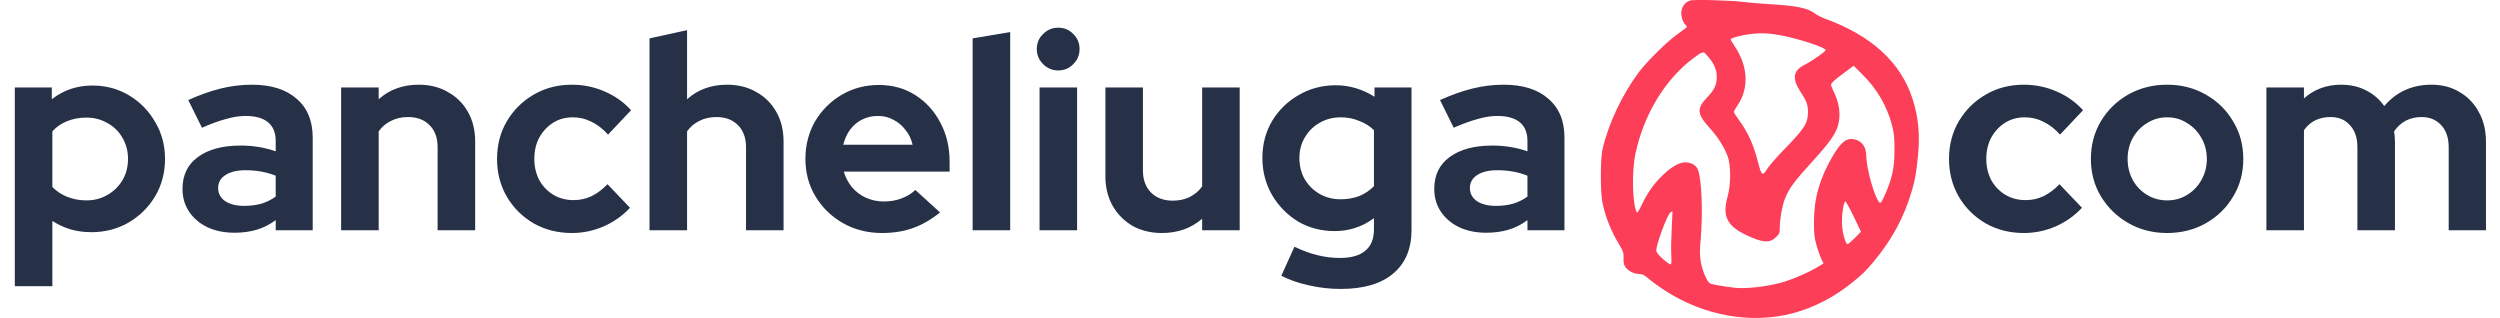
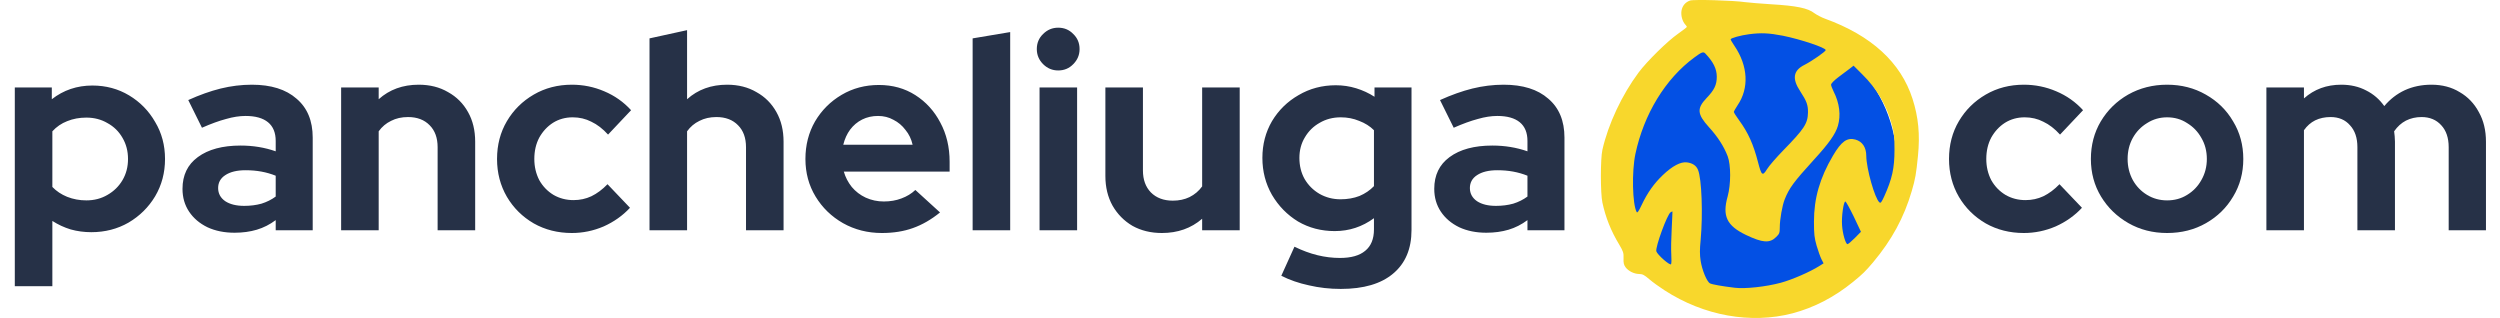
<svg xmlns="http://www.w3.org/2000/svg" width="228" height="29" viewBox="0 0 228 29" fill="none">
-   <path d="M154.135 0.049C153.716 0.195 153.444 0.506 153.356 0.954C153.278 1.381 153.424 1.936 153.687 2.227C153.775 2.325 153.843 2.422 153.843 2.451C153.843 2.49 153.482 2.762 153.044 3.073C152.09 3.734 150.21 5.582 149.441 6.612C147.921 8.654 146.665 11.328 146.139 13.661C145.954 14.459 145.954 17.628 146.139 18.474C146.431 19.835 146.918 21.06 147.678 22.315C148.038 22.927 148.087 23.063 148.067 23.549C148.048 23.977 148.096 24.162 148.252 24.376C148.515 24.726 149.022 24.979 149.489 24.988C149.791 24.988 149.966 25.076 150.414 25.465C150.716 25.727 151.35 26.184 151.807 26.476C155.391 28.8 159.677 29.568 163.475 28.576C165.453 28.051 167.274 27.108 168.988 25.718C169.874 24.998 170.128 24.745 170.829 23.919C172.524 21.897 173.644 19.845 174.355 17.414C174.676 16.316 174.754 15.878 174.919 14.206C175.114 12.271 174.958 10.676 174.423 9.014C173.361 5.698 170.673 3.238 166.436 1.702C166.115 1.586 165.677 1.352 165.462 1.197C164.878 0.74 163.836 0.526 161.537 0.39C160.602 0.331 159.531 0.244 159.151 0.195C158.109 0.04 154.476 -0.067 154.135 0.049ZM162.599 3.258C164.225 3.588 166.504 4.347 166.504 4.57C166.504 4.697 165.229 5.582 164.576 5.912C163.534 6.428 163.417 7.176 164.186 8.333C164.771 9.228 164.897 9.578 164.888 10.258C164.868 11.27 164.556 11.746 162.609 13.739C161.995 14.371 161.342 15.12 161.157 15.421C160.739 16.092 160.651 16.024 160.329 14.78C159.911 13.165 159.433 12.096 158.606 10.968C158.343 10.608 158.128 10.268 158.128 10.21C158.128 10.151 158.284 9.879 158.469 9.597C159.531 8.042 159.424 6.019 158.187 4.191C157.992 3.909 157.836 3.637 157.836 3.588C157.836 3.472 158.761 3.219 159.511 3.122C160.612 2.976 161.342 3.015 162.599 3.258ZM155.528 4.882C156.258 5.65 156.57 6.282 156.57 7.001C156.57 7.74 156.346 8.207 155.635 8.946C154.739 9.889 154.778 10.404 155.849 11.59C156.658 12.475 157.213 13.341 157.563 14.245C157.865 15.052 157.865 16.802 157.563 17.91C157.057 19.699 157.476 20.584 159.239 21.43C160.748 22.149 161.401 22.198 161.985 21.615C162.287 21.323 162.316 21.235 162.316 20.73C162.316 20.02 162.54 18.746 162.764 18.183C163.173 17.152 163.583 16.598 165.414 14.585C166.797 13.078 167.391 12.232 167.615 11.483C167.897 10.511 167.771 9.422 167.225 8.343C167.099 8.09 166.991 7.808 166.991 7.711C167.001 7.614 167.284 7.322 167.644 7.05C167.995 6.778 168.452 6.437 168.667 6.282L169.046 5.99L169.826 6.768C171.17 8.08 172.085 9.656 172.553 11.425C172.738 12.145 172.777 12.543 172.777 13.661C172.777 15.363 172.562 16.306 171.842 17.91C171.588 18.455 171.52 18.552 171.403 18.455C170.985 18.105 170.215 15.382 170.205 14.225C170.205 13.438 169.845 12.903 169.212 12.728C168.452 12.524 167.936 12.893 167.167 14.196C165.969 16.228 165.433 18.076 165.433 20.215C165.433 21.372 165.472 21.683 165.677 22.412C165.813 22.869 166.008 23.423 166.115 23.637L166.31 24.016L165.939 24.25C165.063 24.804 163.446 25.504 162.414 25.786C161.04 26.155 159.151 26.359 158.206 26.243C157.008 26.097 156.141 25.941 155.956 25.844C155.664 25.698 155.226 24.619 155.099 23.793C155.012 23.229 155.012 22.752 155.099 21.887C155.314 19.553 155.197 16.277 154.856 15.489C154.7 15.1 154.359 14.877 153.853 14.809C153.288 14.731 152.518 15.139 151.651 15.966C150.863 16.714 150.249 17.57 149.713 18.707C149.45 19.262 149.324 19.446 149.265 19.34C148.876 18.63 148.807 15.664 149.148 14.04C149.918 10.414 151.885 7.176 154.525 5.241C155.197 4.745 155.343 4.687 155.528 4.882ZM169.066 19.758L169.718 21.138L169.163 21.702C168.852 22.013 168.559 22.266 168.491 22.266C168.326 22.266 168.043 21.323 167.995 20.535C167.936 19.748 168.131 18.377 168.296 18.377C168.355 18.377 168.696 18.999 169.066 19.758ZM152.46 20.856C152.411 21.712 152.392 22.762 152.421 23.19C152.45 23.617 152.44 24.026 152.401 24.094C152.304 24.25 151.145 23.229 151.057 22.918C150.96 22.519 152.06 19.524 152.362 19.359C152.45 19.31 152.528 19.271 152.528 19.281C152.538 19.291 152.499 20.001 152.46 20.856Z" fill="#FC3E59" />
+   <circle cx="160" cy="15" r="13" fill="#0350E4" />
+   <path d="M154.135 0.049C153.716 0.195 153.444 0.506 153.356 0.954C153.278 1.381 153.424 1.936 153.687 2.227C153.775 2.325 153.843 2.422 153.843 2.451C153.843 2.49 153.482 2.762 153.044 3.073C152.09 3.734 150.21 5.582 149.441 6.612C147.921 8.654 146.665 11.328 146.139 13.661C145.954 14.459 145.954 17.628 146.139 18.474C146.431 19.835 146.918 21.06 147.678 22.315C148.038 22.927 148.087 23.063 148.067 23.549C148.048 23.977 148.096 24.162 148.252 24.376C148.515 24.726 149.022 24.979 149.489 24.988C149.791 24.988 149.966 25.076 150.414 25.465C150.716 25.727 151.35 26.184 151.807 26.476C155.391 28.8 159.677 29.568 163.475 28.576C165.453 28.051 167.274 27.108 168.988 25.718C169.874 24.998 170.128 24.745 170.829 23.919C172.524 21.897 173.644 19.845 174.355 17.414C174.676 16.316 174.754 15.878 174.919 14.206C175.114 12.271 174.958 10.676 174.423 9.014C173.361 5.698 170.673 3.238 166.436 1.702C166.115 1.586 165.677 1.352 165.462 1.197C164.878 0.74 163.836 0.526 161.537 0.39C160.602 0.331 159.531 0.244 159.151 0.195C158.109 0.04 154.476 -0.067 154.135 0.049ZM162.599 3.258C164.225 3.588 166.504 4.347 166.504 4.57C166.504 4.697 165.229 5.582 164.576 5.912C163.534 6.428 163.417 7.176 164.186 8.333C164.771 9.228 164.897 9.578 164.888 10.258C164.868 11.27 164.556 11.746 162.609 13.739C161.995 14.371 161.342 15.12 161.157 15.421C160.739 16.092 160.651 16.024 160.329 14.78C159.911 13.165 159.433 12.096 158.606 10.968C158.343 10.608 158.128 10.268 158.128 10.21C158.128 10.151 158.284 9.879 158.469 9.597C159.531 8.042 159.424 6.019 158.187 4.191C157.992 3.909 157.836 3.637 157.836 3.588C157.836 3.472 158.761 3.219 159.511 3.122C160.612 2.976 161.342 3.015 162.599 3.258ZM155.528 4.882C156.258 5.65 156.57 6.282 156.57 7.001C156.57 7.74 156.346 8.207 155.635 8.946C154.739 9.889 154.778 10.404 155.849 11.59C156.658 12.475 157.213 13.341 157.563 14.245C157.865 15.052 157.865 16.802 157.563 17.91C157.057 19.699 157.476 20.584 159.239 21.43C160.748 22.149 161.401 22.198 161.985 21.615C162.287 21.323 162.316 21.235 162.316 20.73C162.316 20.02 162.54 18.746 162.764 18.183C163.173 17.152 163.583 16.598 165.414 14.585C166.797 13.078 167.391 12.232 167.615 11.483C167.897 10.511 167.771 9.422 167.225 8.343C167.099 8.09 166.991 7.808 166.991 7.711C167.001 7.614 167.284 7.322 167.644 7.05C167.995 6.778 168.452 6.437 168.667 6.282L169.046 5.99L169.826 6.768C171.17 8.08 172.085 9.656 172.553 11.425C172.738 12.145 172.777 12.543 172.777 13.661C172.777 15.363 172.562 16.306 171.842 17.91C171.588 18.455 171.52 18.552 171.403 18.455C170.985 18.105 170.215 15.382 170.205 14.225C170.205 13.438 169.845 12.903 169.212 12.728C168.452 12.524 167.936 12.893 167.167 14.196C165.969 16.228 165.433 18.076 165.433 20.215C165.433 21.372 165.472 21.683 165.677 22.412C165.813 22.869 166.008 23.423 166.115 23.637L166.31 24.016L165.939 24.25C165.063 24.804 163.446 25.504 162.414 25.786C161.04 26.155 159.151 26.359 158.206 26.243C157.008 26.097 156.141 25.941 155.956 25.844C155.664 25.698 155.226 24.619 155.099 23.793C155.012 23.229 155.012 22.752 155.099 21.887C155.314 19.553 155.197 16.277 154.856 15.489C154.7 15.1 154.359 14.877 153.853 14.809C153.288 14.731 152.518 15.139 151.651 15.966C150.863 16.714 150.249 17.57 149.713 18.707C149.45 19.262 149.324 19.446 149.265 19.34C148.876 18.63 148.807 15.664 149.148 14.04C149.918 10.414 151.885 7.176 154.525 5.241C155.197 4.745 155.343 4.687 155.528 4.882ZM169.066 19.758L169.718 21.138L169.163 21.702C168.852 22.013 168.559 22.266 168.491 22.266C168.326 22.266 168.043 21.323 167.995 20.535C167.936 19.748 168.131 18.377 168.296 18.377C168.355 18.377 168.696 18.999 169.066 19.758ZM152.46 20.856C152.411 21.712 152.392 22.762 152.421 23.19C152.45 23.617 152.44 24.026 152.401 24.094C152.304 24.25 151.145 23.229 151.057 22.918C150.96 22.519 152.06 19.524 152.362 19.359C152.45 19.31 152.528 19.271 152.528 19.281C152.538 19.291 152.499 20.001 152.46 20.856Z" fill="#F8D72C" />
  <path d="M1.35 26.1V7.975H4.725V9.05C5.792 8.217 7.025 7.8 8.425 7.8C9.658 7.8 10.775 8.1 11.775 8.7C12.775 9.3 13.567 10.108 14.15 11.125C14.75 12.125 15.05 13.25 15.05 14.5C15.05 15.75 14.75 16.883 14.15 17.9C13.55 18.9 12.742 19.7 11.725 20.3C10.708 20.883 9.575 21.175 8.325 21.175C7.675 21.175 7.05 21.092 6.45 20.925C5.85 20.742 5.292 20.483 4.775 20.15V26.1H1.35ZM7.875 18.275C8.592 18.275 9.233 18.108 9.8 17.775C10.383 17.442 10.842 16.992 11.175 16.425C11.508 15.858 11.675 15.217 11.675 14.5C11.675 13.783 11.508 13.142 11.175 12.575C10.842 11.992 10.383 11.542 9.8 11.225C9.233 10.892 8.592 10.725 7.875 10.725C7.242 10.725 6.658 10.833 6.125 11.05C5.608 11.25 5.158 11.558 4.775 11.975V17.05C5.142 17.433 5.592 17.733 6.125 17.95C6.675 18.167 7.258 18.275 7.875 18.275ZM21.394 21.225C20.46 21.225 19.635 21.058 18.919 20.725C18.202 20.375 17.644 19.9 17.244 19.3C16.844 18.7 16.644 18.008 16.644 17.225C16.644 15.975 17.11 15.008 18.044 14.325C18.994 13.625 20.294 13.275 21.944 13.275C23.077 13.275 24.144 13.45 25.144 13.8V12.85C25.144 12.1 24.91 11.533 24.444 11.15C23.977 10.767 23.294 10.575 22.394 10.575C21.844 10.575 21.252 10.667 20.619 10.85C19.985 11.017 19.252 11.283 18.419 11.65L17.169 9.125C18.202 8.658 19.185 8.308 20.119 8.075C21.069 7.842 22.019 7.725 22.969 7.725C24.719 7.725 26.077 8.15 27.044 9C28.027 9.833 28.519 11.017 28.519 12.55V21H25.144V20.075C24.61 20.475 24.035 20.767 23.419 20.95C22.802 21.133 22.127 21.225 21.394 21.225ZM19.894 17.15C19.894 17.65 20.11 18.05 20.544 18.35C20.977 18.633 21.552 18.775 22.269 18.775C22.835 18.775 23.36 18.708 23.844 18.575C24.327 18.425 24.76 18.208 25.144 17.925V16.025C24.727 15.858 24.294 15.733 23.844 15.65C23.394 15.567 22.91 15.525 22.394 15.525C21.61 15.525 20.994 15.675 20.544 15.975C20.11 16.258 19.894 16.65 19.894 17.15ZM31.111 21V7.975H34.536V9.05C35.519 8.167 36.736 7.725 38.186 7.725C39.202 7.725 40.094 7.95 40.861 8.4C41.644 8.833 42.252 9.442 42.686 10.225C43.119 10.992 43.336 11.892 43.336 12.925V21H39.911V13.425C39.911 12.575 39.669 11.908 39.186 11.425C38.702 10.925 38.044 10.675 37.211 10.675C36.627 10.675 36.111 10.792 35.661 11.025C35.211 11.242 34.836 11.558 34.536 11.975V21H31.111ZM52.155 21.25C50.872 21.25 49.713 20.958 48.68 20.375C47.647 19.775 46.83 18.967 46.23 17.95C45.63 16.917 45.33 15.767 45.33 14.5C45.33 13.217 45.63 12.067 46.23 11.05C46.83 10.033 47.647 9.225 48.68 8.625C49.713 8.025 50.872 7.725 52.155 7.725C53.188 7.725 54.172 7.925 55.105 8.325C56.055 8.725 56.872 9.3 57.555 10.05L55.455 12.275C54.972 11.742 54.463 11.35 53.93 11.1C53.413 10.833 52.847 10.7 52.23 10.7C51.563 10.7 50.963 10.867 50.43 11.2C49.913 11.533 49.497 11.983 49.18 12.55C48.88 13.117 48.73 13.767 48.73 14.5C48.73 15.2 48.88 15.842 49.18 16.425C49.497 16.992 49.93 17.442 50.48 17.775C51.03 18.092 51.638 18.25 52.305 18.25C52.888 18.25 53.43 18.133 53.93 17.9C54.447 17.65 54.938 17.283 55.405 16.8L57.455 18.95C56.788 19.667 55.988 20.233 55.055 20.65C54.122 21.05 53.155 21.25 52.155 21.25ZM59.236 21V3.5L62.661 2.75V9.05C63.644 8.167 64.861 7.725 66.311 7.725C67.327 7.725 68.219 7.95 68.986 8.4C69.769 8.833 70.377 9.442 70.811 10.225C71.244 10.992 71.461 11.892 71.461 12.925V21H68.036V13.425C68.036 12.575 67.794 11.908 67.311 11.425C66.827 10.925 66.169 10.675 65.336 10.675C64.752 10.675 64.236 10.792 63.786 11.025C63.336 11.242 62.961 11.558 62.661 11.975V21H59.236ZM80.43 21.25C79.13 21.25 77.947 20.95 76.88 20.35C75.83 19.75 74.997 18.942 74.38 17.925C73.763 16.908 73.455 15.767 73.455 14.5C73.455 13.233 73.747 12.092 74.33 11.075C74.93 10.058 75.738 9.25 76.755 8.65C77.772 8.05 78.905 7.75 80.155 7.75C81.405 7.75 82.513 8.058 83.48 8.675C84.447 9.292 85.205 10.125 85.755 11.175C86.322 12.225 86.605 13.417 86.605 14.75V15.65H76.955C77.105 16.167 77.347 16.633 77.68 17.05C78.03 17.467 78.455 17.792 78.955 18.025C79.472 18.258 80.022 18.375 80.605 18.375C81.188 18.375 81.722 18.283 82.205 18.1C82.705 17.917 83.13 17.658 83.48 17.325L85.73 19.375C84.93 20.025 84.105 20.5 83.255 20.8C82.422 21.1 81.48 21.25 80.43 21.25ZM76.905 13.2H83.23C83.113 12.683 82.897 12.233 82.58 11.85C82.28 11.45 81.913 11.142 81.48 10.925C81.063 10.692 80.597 10.575 80.08 10.575C79.547 10.575 79.063 10.683 78.63 10.9C78.197 11.117 77.83 11.425 77.53 11.825C77.247 12.208 77.038 12.667 76.905 13.2ZM88.704 21V3.5L92.129 2.925V21H88.704ZM94.807 21V7.975H98.232V21H94.807ZM96.507 6.425C95.974 6.425 95.515 6.233 95.132 5.85C94.749 5.467 94.557 5.008 94.557 4.475C94.557 3.925 94.749 3.467 95.132 3.1C95.515 2.717 95.974 2.525 96.507 2.525C97.057 2.525 97.515 2.717 97.882 3.1C98.265 3.467 98.457 3.925 98.457 4.475C98.457 5.008 98.265 5.467 97.882 5.85C97.515 6.233 97.057 6.425 96.507 6.425ZM105.961 21.25C104.961 21.25 104.069 21.033 103.286 20.6C102.519 20.15 101.911 19.533 101.461 18.75C101.027 17.967 100.811 17.067 100.811 16.05V7.975H104.236V15.55C104.236 16.383 104.477 17.05 104.961 17.55C105.461 18.05 106.127 18.3 106.961 18.3C107.527 18.3 108.036 18.192 108.486 17.975C108.952 17.742 109.336 17.417 109.636 17V7.975H113.061V21H109.636V19.95C108.636 20.817 107.411 21.25 105.961 21.25ZM122.28 26.35C121.28 26.35 120.313 26.242 119.38 26.025C118.447 25.825 117.605 25.533 116.855 25.15L118.055 22.5C118.772 22.85 119.472 23.108 120.155 23.275C120.838 23.442 121.522 23.525 122.205 23.525C123.222 23.525 123.988 23.308 124.505 22.875C125.038 22.442 125.305 21.792 125.305 20.925V19.9C124.238 20.683 123.047 21.075 121.73 21.075C120.497 21.075 119.38 20.783 118.38 20.2C117.397 19.6 116.605 18.792 116.005 17.775C115.422 16.758 115.13 15.633 115.13 14.4C115.13 13.167 115.422 12.05 116.005 11.05C116.605 10.05 117.413 9.258 118.43 8.675C119.447 8.075 120.58 7.775 121.83 7.775C122.463 7.775 123.08 7.867 123.68 8.05C124.28 8.233 124.838 8.492 125.355 8.825V7.975H128.73V20.975C128.73 22.692 128.172 24.017 127.055 24.95C125.955 25.883 124.363 26.35 122.28 26.35ZM122.255 18.175C122.888 18.175 123.463 18.075 123.98 17.875C124.497 17.658 124.938 17.358 125.305 16.975V11.875C124.938 11.508 124.488 11.225 123.955 11.025C123.438 10.808 122.88 10.7 122.28 10.7C121.563 10.7 120.922 10.867 120.355 11.2C119.788 11.517 119.338 11.958 119.005 12.525C118.672 13.075 118.505 13.7 118.505 14.4C118.505 15.117 118.663 15.758 118.98 16.325C119.313 16.892 119.763 17.342 120.33 17.675C120.913 18.008 121.555 18.175 122.255 18.175ZM135.554 21.225C134.62 21.225 133.795 21.058 133.079 20.725C132.362 20.375 131.804 19.9 131.404 19.3C131.004 18.7 130.804 18.008 130.804 17.225C130.804 15.975 131.27 15.008 132.204 14.325C133.154 13.625 134.454 13.275 136.104 13.275C137.237 13.275 138.304 13.45 139.304 13.8V12.85C139.304 12.1 139.07 11.533 138.604 11.15C138.137 10.767 137.454 10.575 136.554 10.575C136.004 10.575 135.412 10.667 134.779 10.85C134.145 11.017 133.412 11.283 132.579 11.65L131.329 9.125C132.362 8.658 133.345 8.308 134.279 8.075C135.229 7.842 136.179 7.725 137.129 7.725C138.879 7.725 140.237 8.15 141.204 9C142.187 9.833 142.679 11.017 142.679 12.55V21H139.304V20.075C138.77 20.475 138.195 20.767 137.579 20.95C136.962 21.133 136.287 21.225 135.554 21.225ZM134.054 17.15C134.054 17.65 134.27 18.05 134.704 18.35C135.137 18.633 135.712 18.775 136.429 18.775C136.995 18.775 137.52 18.708 138.004 18.575C138.487 18.425 138.92 18.208 139.304 17.925V16.025C138.887 15.858 138.454 15.733 138.004 15.65C137.554 15.567 137.07 15.525 136.554 15.525C135.77 15.525 135.154 15.675 134.704 15.975C134.27 16.258 134.054 16.65 134.054 17.15Z" fill="#263147" />
  <path d="M184.575 21.25C183.292 21.25 182.133 20.958 181.1 20.375C180.067 19.775 179.25 18.967 178.65 17.95C178.05 16.917 177.75 15.767 177.75 14.5C177.75 13.217 178.05 12.067 178.65 11.05C179.25 10.033 180.067 9.225 181.1 8.625C182.133 8.025 183.292 7.725 184.575 7.725C185.608 7.725 186.592 7.925 187.525 8.325C188.475 8.725 189.292 9.3 189.975 10.05L187.875 12.275C187.392 11.742 186.883 11.35 186.35 11.1C185.833 10.833 185.267 10.7 184.65 10.7C183.983 10.7 183.383 10.867 182.85 11.2C182.333 11.533 181.917 11.983 181.6 12.55C181.3 13.117 181.15 13.767 181.15 14.5C181.15 15.2 181.3 15.842 181.6 16.425C181.917 16.992 182.35 17.442 182.9 17.775C183.45 18.092 184.058 18.25 184.725 18.25C185.308 18.25 185.85 18.133 186.35 17.9C186.867 17.65 187.358 17.283 187.825 16.8L189.875 18.95C189.208 19.667 188.408 20.233 187.475 20.65C186.542 21.05 185.575 21.25 184.575 21.25ZM197.639 21.25C196.339 21.25 195.164 20.95 194.114 20.35C193.064 19.75 192.231 18.942 191.614 17.925C190.998 16.908 190.689 15.767 190.689 14.5C190.689 13.233 190.989 12.092 191.589 11.075C192.206 10.042 193.039 9.225 194.089 8.625C195.156 8.025 196.339 7.725 197.639 7.725C198.939 7.725 200.114 8.025 201.164 8.625C202.231 9.225 203.064 10.042 203.664 11.075C204.281 12.092 204.589 13.233 204.589 14.5C204.589 15.767 204.281 16.908 203.664 17.925C203.064 18.942 202.239 19.75 201.189 20.35C200.139 20.95 198.956 21.25 197.639 21.25ZM197.639 18.275C198.323 18.275 198.931 18.108 199.464 17.775C200.014 17.442 200.448 16.992 200.764 16.425C201.098 15.842 201.264 15.2 201.264 14.5C201.264 13.783 201.098 13.142 200.764 12.575C200.448 12.008 200.014 11.558 199.464 11.225C198.931 10.875 198.323 10.7 197.639 10.7C196.973 10.7 196.364 10.875 195.814 11.225C195.264 11.558 194.831 12.008 194.514 12.575C194.198 13.142 194.039 13.783 194.039 14.5C194.039 15.2 194.198 15.842 194.514 16.425C194.831 16.992 195.264 17.442 195.814 17.775C196.364 18.108 196.973 18.275 197.639 18.275ZM206.695 21V7.975H210.12V8.975C211.053 8.142 212.186 7.725 213.52 7.725C214.37 7.725 215.128 7.9 215.795 8.25C216.461 8.583 217.011 9.058 217.445 9.675C217.978 9.042 218.603 8.558 219.32 8.225C220.053 7.892 220.861 7.725 221.745 7.725C222.728 7.725 223.586 7.95 224.32 8.4C225.07 8.833 225.653 9.442 226.07 10.225C226.503 10.992 226.72 11.892 226.72 12.925V21H223.32V13.425C223.32 12.575 223.095 11.908 222.645 11.425C222.195 10.925 221.595 10.675 220.845 10.675C220.328 10.675 219.853 10.783 219.42 11C219.003 11.217 218.645 11.542 218.345 11.975C218.361 12.125 218.378 12.275 218.395 12.425C218.411 12.575 218.42 12.742 218.42 12.925V21H214.995V13.425C214.995 12.575 214.77 11.908 214.32 11.425C213.886 10.925 213.295 10.675 212.545 10.675C212.028 10.675 211.561 10.775 211.145 10.975C210.745 11.175 210.403 11.475 210.12 11.875V21H206.695Z" fill="#263147" />
</svg>
